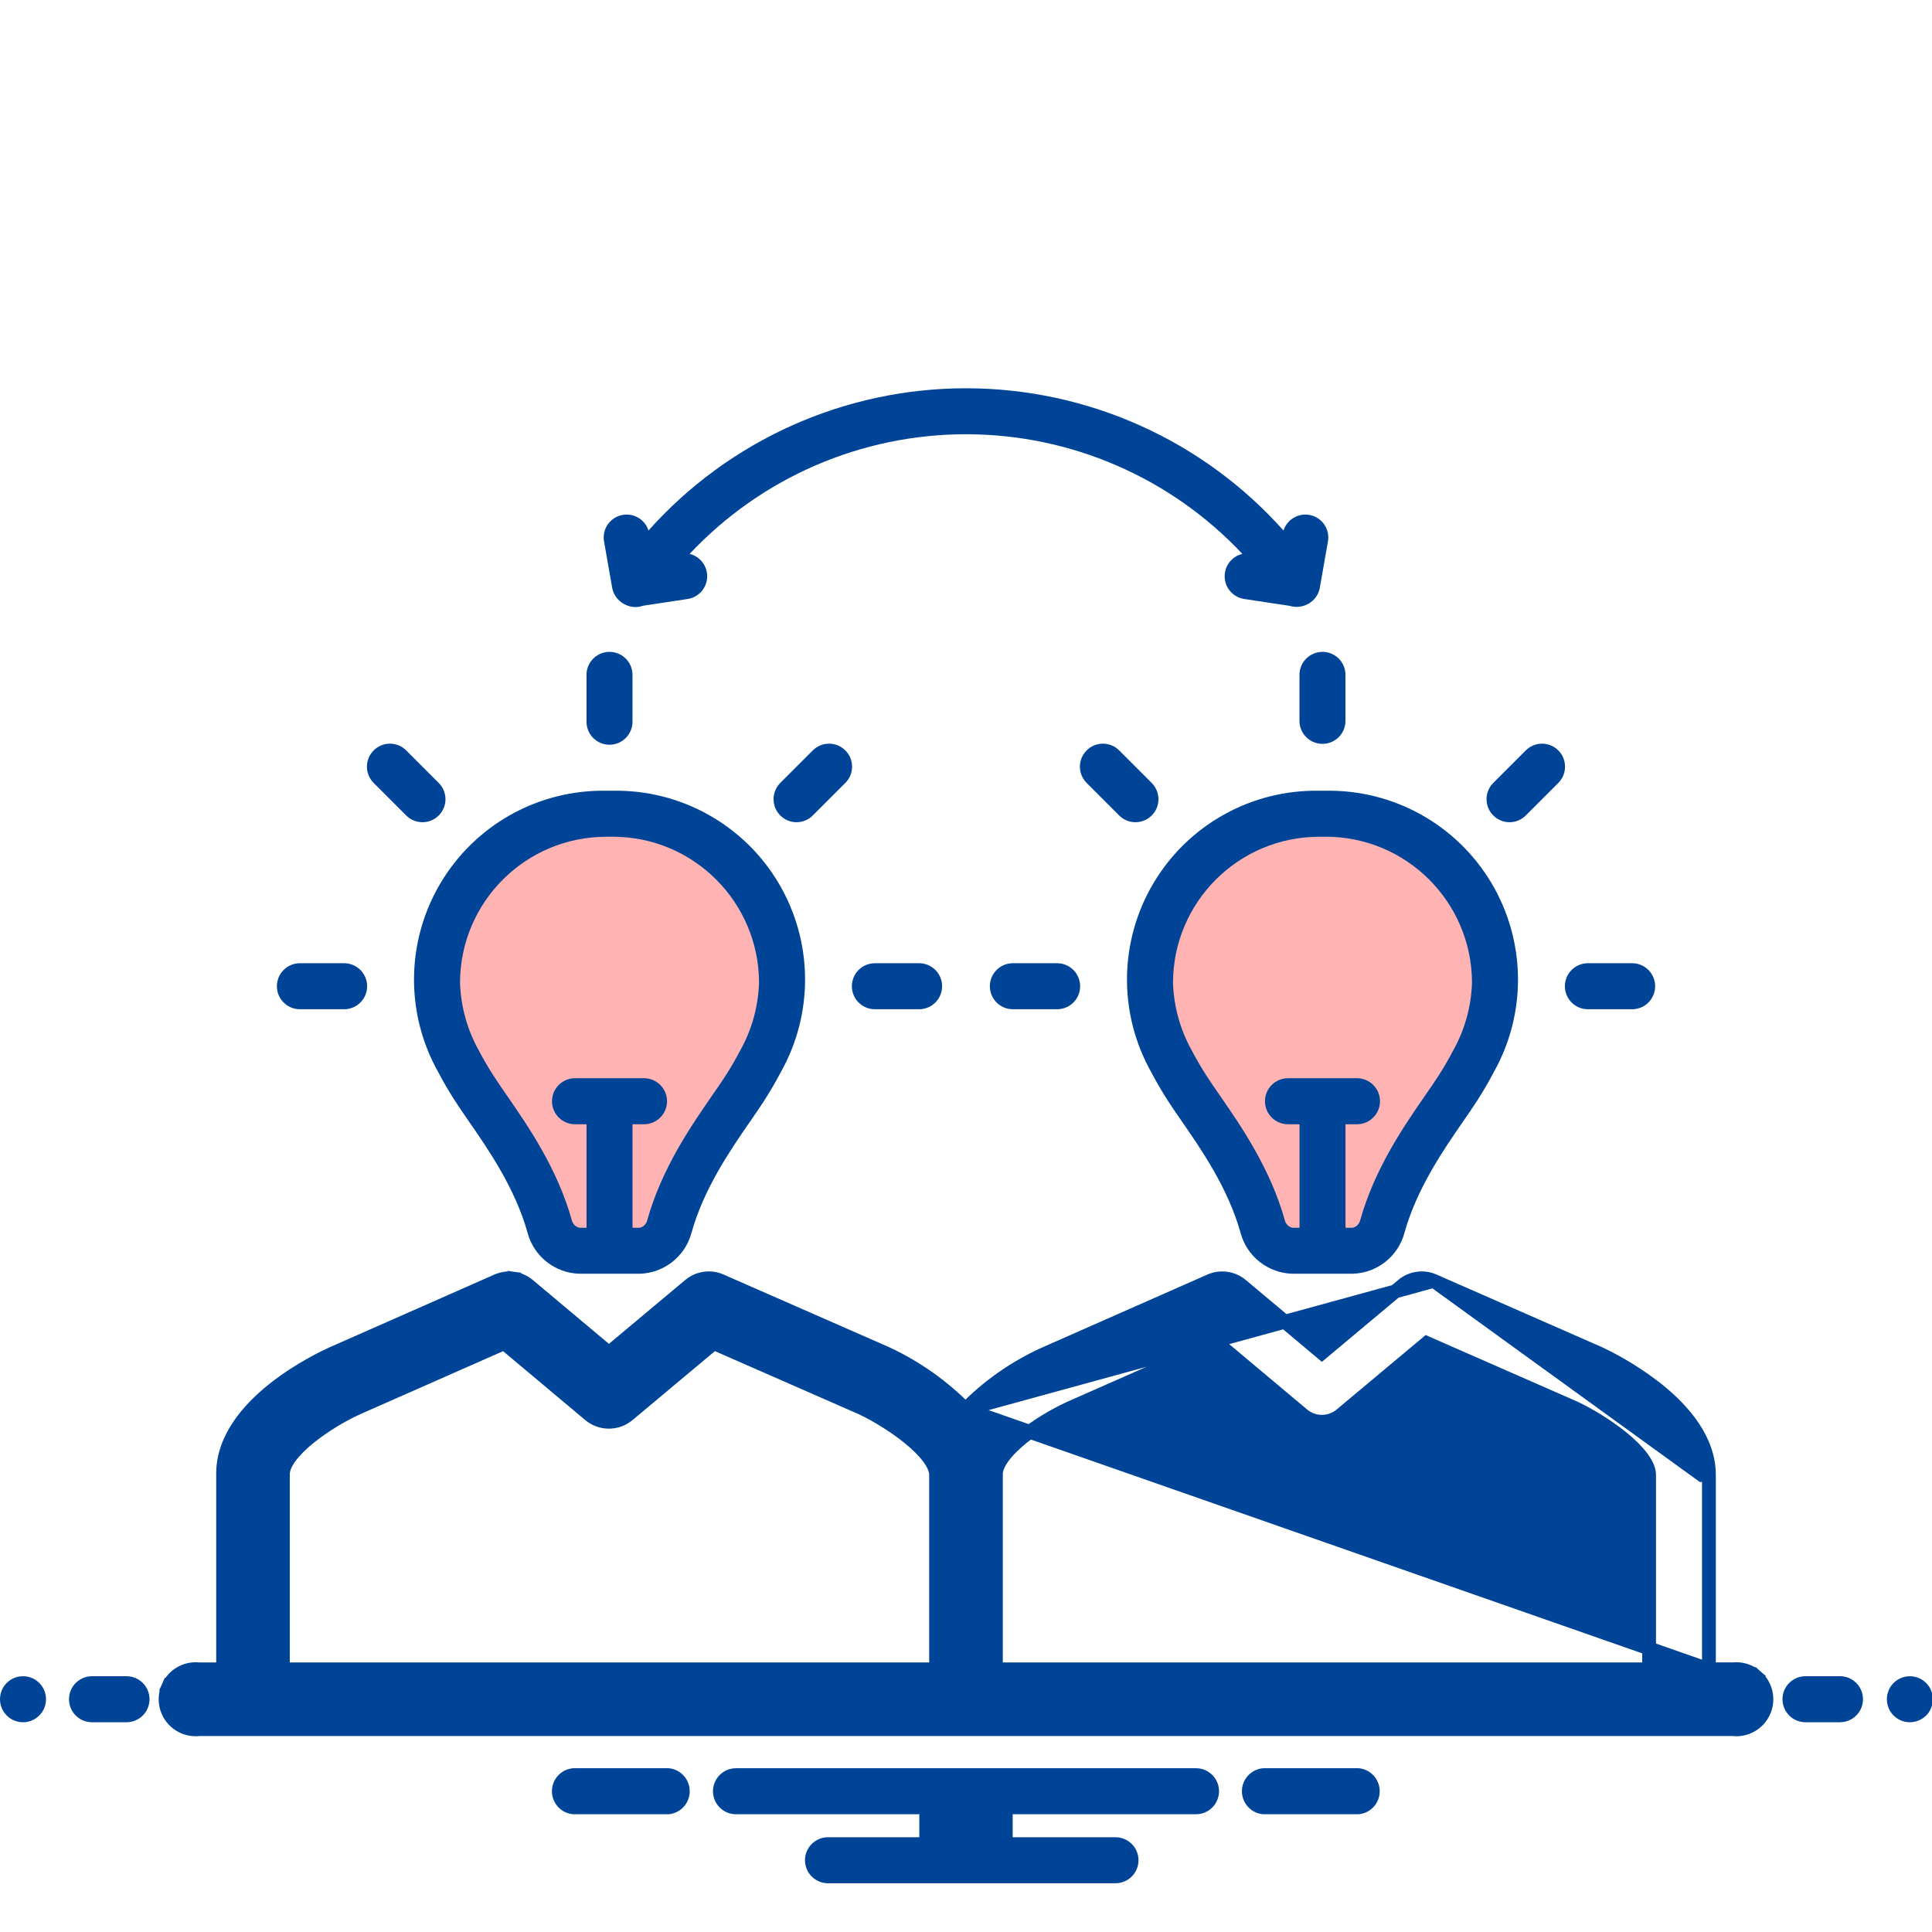
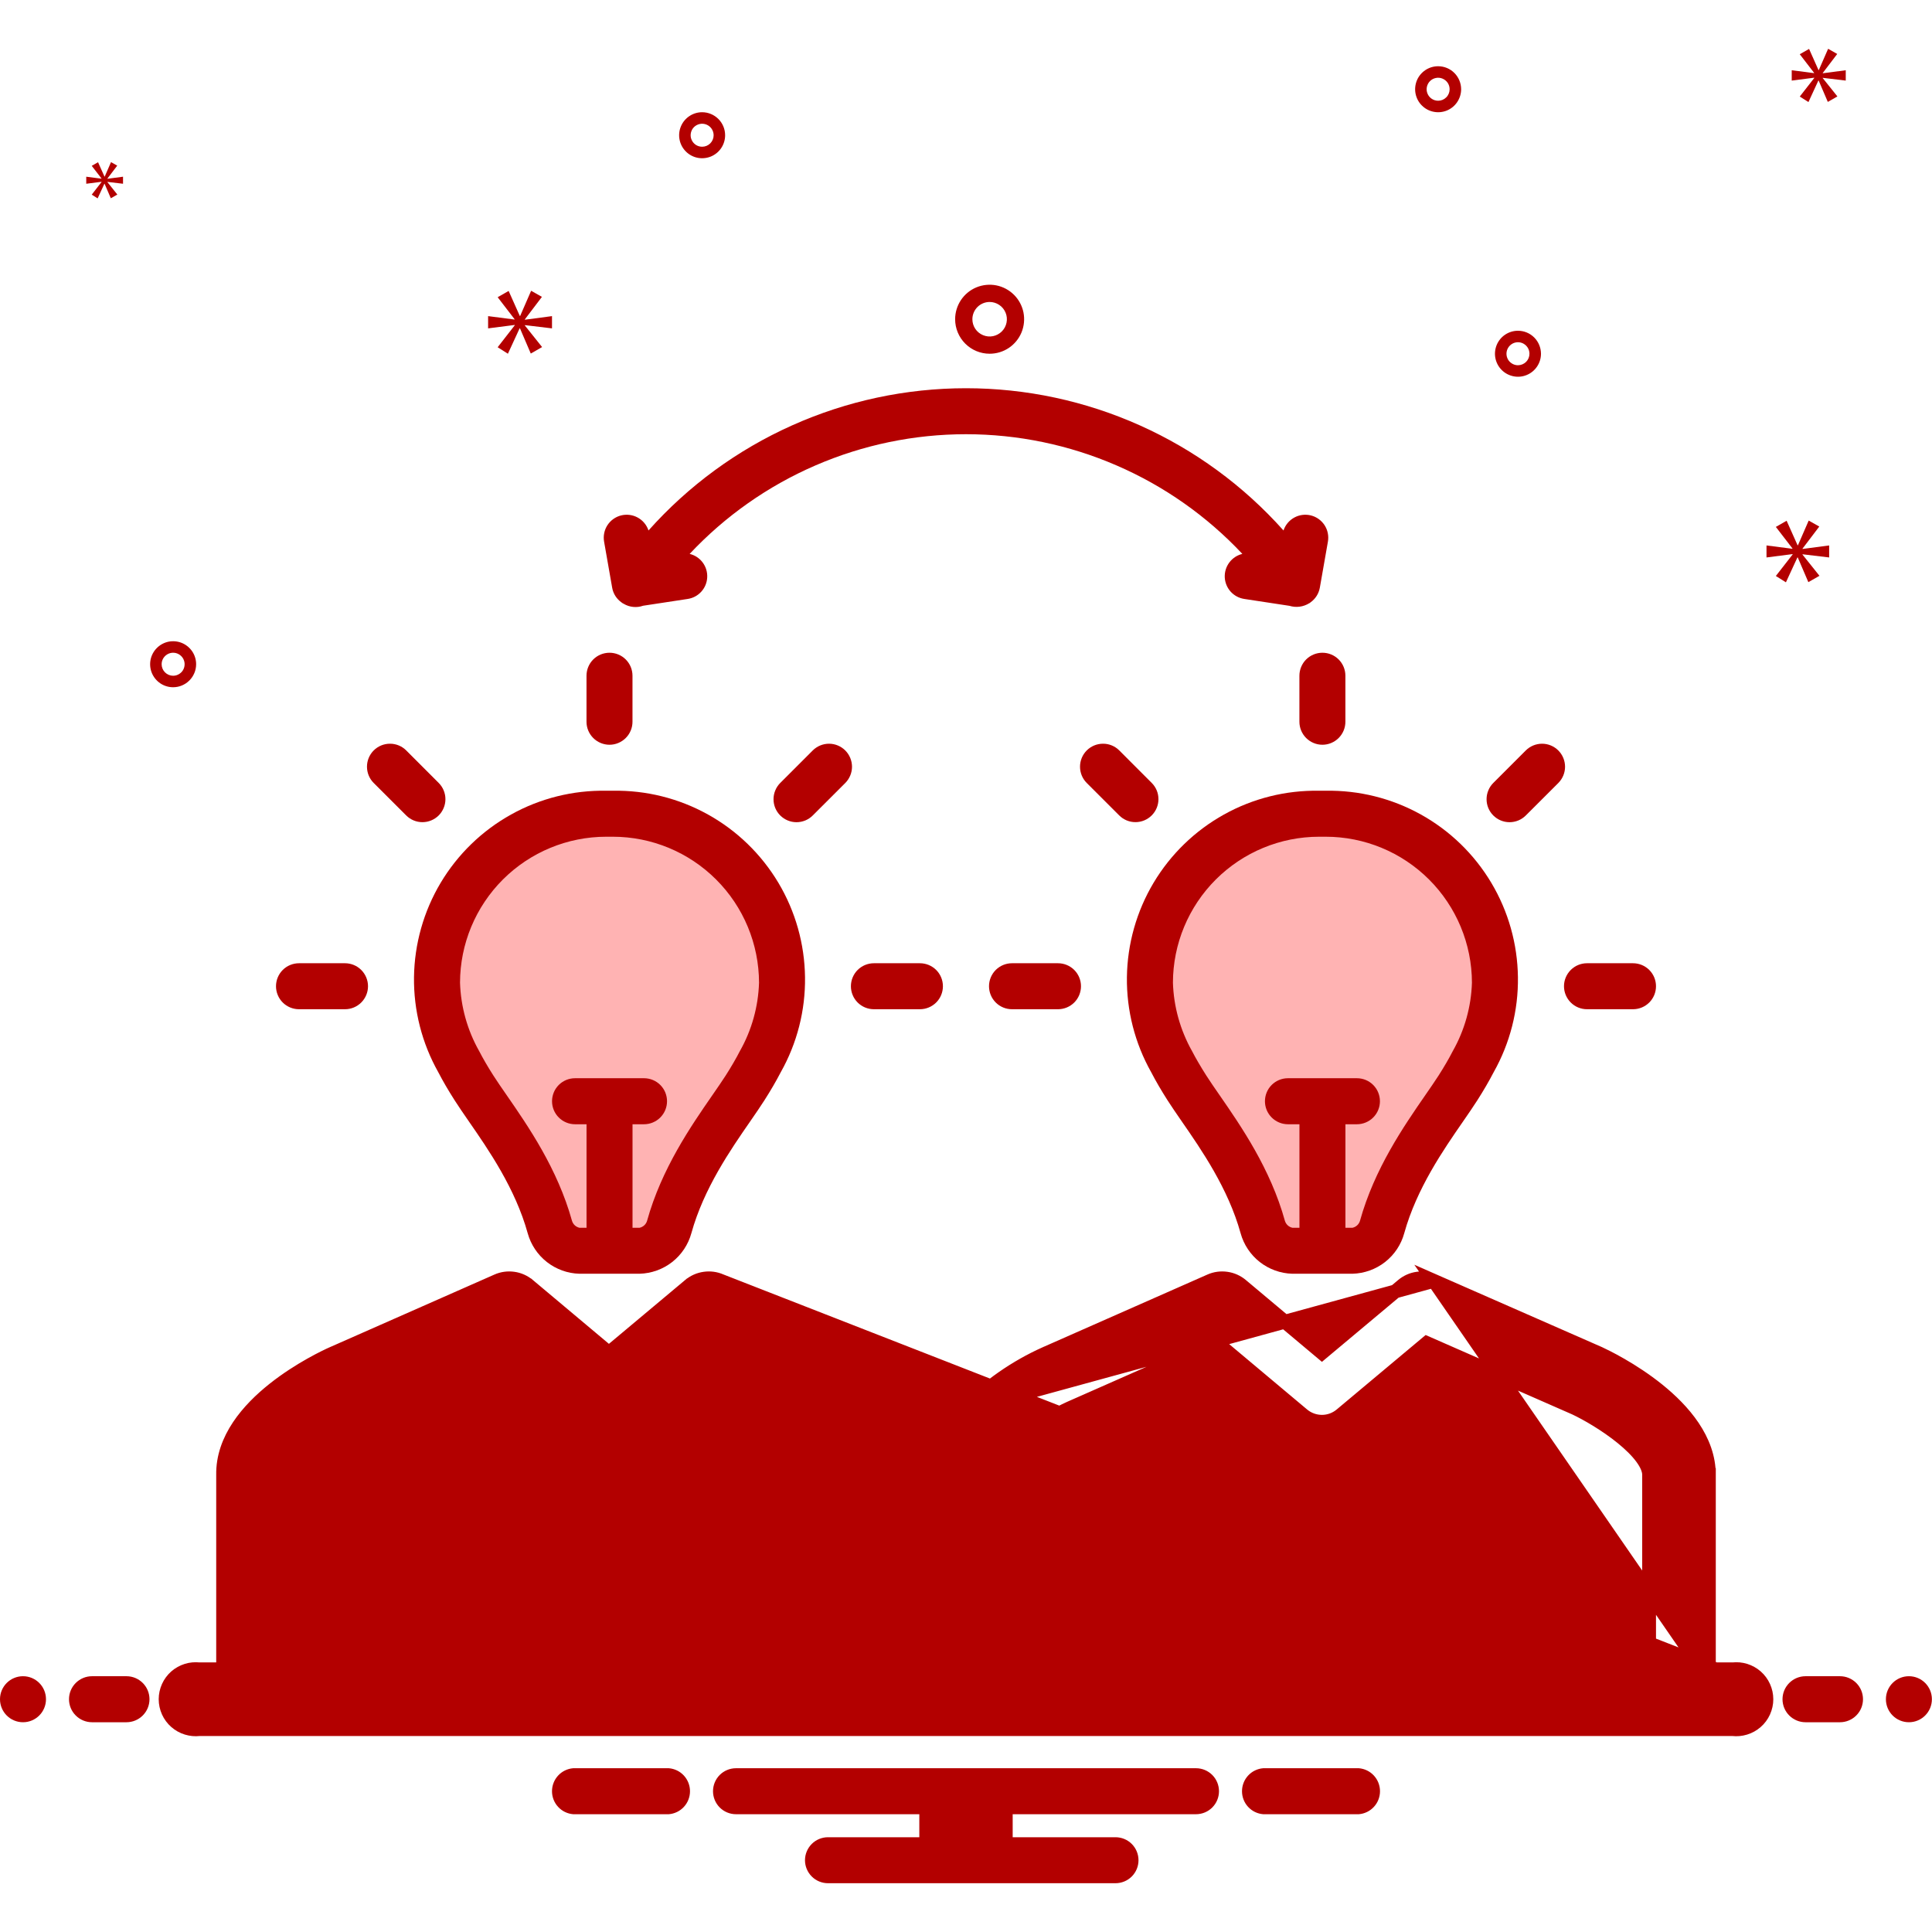
<svg xmlns="http://www.w3.org/2000/svg" width="56" height="56" viewBox="0 0 56 56" fill="none">
-   <path opacity=".3" d="M22.5 28.5 19 36h-2.5l-4-7.5c0-2.296 2.31-4.5 4.972-4.5 2.668 0 5.028 2.204 5.028 4.5zM43.5 28.5 40 36h-2.5l-4-7.5c0-2.296 2.31-4.5 4.972-4.5 2.668 0 5.028 2.204 5.028 4.5z" fill="red" />
-   <path d="M10 27.92H8.667a.667.667 0 0 0 0 1.333H10a.667.667 0 0 0 0-1.333zM13.178 31.893c.116.182.257.386.412.61.568.821 1.346 1.945 1.705 3.241a1.6 1.6 0 0 0 1.5 1.176h1.745a1.6 1.6 0 0 0 1.5-1.176c.36-1.296 1.137-2.42 1.705-3.24.155-.224.296-.429.412-.611.183-.287.338-.553.474-.815a5.473 5.473 0 0 0-4.868-8.158h-.191a5.475 5.475 0 0 0-4.868 8.159c.134.258.289.524.474.814zm4.394-7.64h.19a4.239 4.239 0 0 1 4.239 4.23 4.302 4.302 0 0 1-.554 1.981 9.107 9.107 0 0 1-.413.711c-.11.17-.24.36-.386.57-.622.899-1.473 2.13-1.893 3.643a.288.288 0 0 1-.214.199h-.207v-3h.333a.666.666 0 1 0 0-1.334h-2a.667.667 0 1 0 0 1.334h.334v3h-.207a.288.288 0 0 1-.214-.2c-.42-1.512-1.271-2.743-1.893-3.642-.145-.21-.277-.4-.385-.57a9.242 9.242 0 0 1-.414-.71 4.308 4.308 0 0 1-.554-1.981 4.239 4.239 0 0 1 4.238-4.23zM18.333 20.92v-1.333a.667.667 0 1 0-1.333 0v1.333a.666.666 0 1 0 1.333 0zM24.502 22.694a.666.666 0 0 0-.943-.943l-.943.943a.668.668 0 0 0 .216 1.087.665.665 0 0 0 .727-.144l.943-.943zm-12.728.943a.666.666 0 0 0 .943-.943l-.943-.943a.666.666 0 0 0-.943.943l.943.943zM25.333 29.253h1.333a.667.667 0 0 0 0-1.333h-1.333a.667.667 0 0 0 0 1.333zM33.844 31.893c.116.182.257.386.412.61.568.821 1.346 1.945 1.705 3.241a1.599 1.599 0 0 0 1.5 1.176h1.745a1.599 1.599 0 0 0 1.5-1.176c.36-1.296 1.137-2.42 1.705-3.24.155-.224.295-.429.412-.611.183-.287.338-.553.474-.815a5.475 5.475 0 0 0-4.868-8.158h-.191a5.475 5.475 0 0 0-4.868 8.159c.134.258.289.524.474.814zm4.394-7.64h.19a4.239 4.239 0 0 1 4.239 4.23 4.302 4.302 0 0 1-.554 1.981 9.136 9.136 0 0 1-.413.711c-.11.17-.24.36-.386.57-.621.899-1.473 2.13-1.893 3.643a.289.289 0 0 1-.215.199H39v-3h.333a.666.666 0 1 0 0-1.334h-2a.667.667 0 1 0 0 1.334h.334v3h-.207a.287.287 0 0 1-.214-.2c-.42-1.512-1.271-2.743-1.893-3.642-.145-.21-.277-.4-.386-.57a9.275 9.275 0 0 1-.413-.71A4.308 4.308 0 0 1 34 28.484a4.239 4.239 0 0 1 4.238-4.23zM37.666 19.587v1.333a.667.667 0 0 0 1.333 0v-1.333a.667.667 0 1 0-1.333 0zM45.168 22.694a.666.666 0 0 0-.943-.943l-.943.943a.668.668 0 0 0 .216 1.087.665.665 0 0 0 .727-.144l.943-.943zm-12.728.943a.666.666 0 0 0 .943-.943l-.943-.943a.666.666 0 0 0-.943.943l.943.943zM29.334 29.253h1.333a.667.667 0 0 0 0-1.333h-1.334a.667.667 0 0 0 0 1.333zm16.666 0h1.334a.667.667 0 0 0 0-1.333H46a.667.667 0 0 0 0 1.333zm-9.99-13.198a.666.666 0 0 0 .057 1.307l1.309.198a.702.702 0 0 0 .574-.074c.004-.003.01-.004.014-.008.008-.005.013-.011.02-.016a.662.662 0 0 0 .272-.427l.234-1.333a.665.665 0 0 0-1.287-.325 12.333 12.333 0 0 0-18.406 0 .665.665 0 0 0-1.287.325l.234 1.333c.03.173.129.326.273.427.006.005.012.012.019.016.007.005.015.008.022.012.008.006.016.01.025.015a.663.663 0 0 0 .556.053l1.294-.196a.667.667 0 0 0 .057-1.307 10.984 10.984 0 0 1 16.02 0zM.667 49.92a.667.667 0 1 0 0-1.334.667.667 0 0 0 0 1.334zM3.667 48.586h-1a.667.667 0 0 0 0 1.334h1a.667.667 0 0 0 0-1.334zm49.666 0h-1a.667.667 0 0 0 0 1.334h1a.667.667 0 0 0 0-1.334zM55.333 49.92a.667.667 0 1 0 0-1.333.667.667 0 0 0 0 1.333zM39.385 51.253h-2.77a.669.669 0 0 0 0 1.334h2.77a.67.67 0 0 0 0-1.334zm-20 0h-2.77a.669.669 0 0 0 0 1.334h2.77a.67.67 0 0 0 0-1.334zm15.282 0H21.333a.667.667 0 0 0 0 1.334h5.314v.666H24a.667.667 0 1 0 0 1.334h8.333a.666.666 0 1 0 0-1.334h-2.98v-.666h5.314a.666.666 0 1 0 0-1.334z" fill="#004498" />
-   <path d="M27.985 40.85a7.6 7.6 0 0 1 2.32-1.617l4.772-2.106a.868.868 0 0 1 .907.129l2.332 1.957 2.339-1.958a.866.866 0 0 1 .905-.129L27.984 40.85zm0 0a7.892 7.892 0 0 0-2.291-1.617l-.004-.002-4.797-2.105a.866.866 0 0 0-.905.13l-2.338 1.957-2.333-1.957a.868.868 0 0 0-.435-.194l-.028.198.028-.198a.867.867 0 0 0-.471.065l-4.772 2.106h-.001c-.164.074-.954.44-1.701 1.034-.738.586-1.489 1.438-1.47 2.487v5.633h-.695a.872.872 0 0 0-.894.506l.182.083-.182-.083a.872.872 0 0 0 .894 1.227h44.456a.872.872 0 0 0 .675-1.522l-.132.15.132-.15a.873.873 0 0 0-.675-.212h-.695M27.984 40.85l21.55 7.538m0-5.632c.002-1.03-.747-1.879-1.48-2.469a8.835 8.835 0 0 0-1.694-1.053l-.004-.002-4.796-2.105 7.773 5.628h.2zm0 0v5.631m0-5.631v5.631M47.8 42.752v5.635H28.867v-5.651c-.003-.142.063-.312.204-.505.139-.19.338-.384.568-.57a6.865 6.865 0 0 1 1.37-.844l4.274-1.886 2.476 2.077a.867.867 0 0 0 1.114 0l2.483-2.078 4.286 1.88.002.001c.359.168.912.49 1.373.864.23.188.431.384.573.575.143.194.21.363.21.501zm-39.6-.013v-.003c-.002-.142.063-.312.204-.505.14-.19.338-.384.568-.57a6.863 6.863 0 0 1 1.37-.844l4.274-1.886 2.476 2.077a.867.867 0 0 0 1.114 0l2.483-2.078 4.289 1.881c.358.168.912.49 1.372.864.23.188.432.384.573.575.144.194.21.363.21.501v5.636H8.2v-5.648z" fill="#004498" stroke="#004498" stroke-width=".4" />
+   <path opacity="0.3" d="M22.5 28.5L19 36H16.5L12.5 28.5C12.5 26.204 14.809 24 17.472 24C20.14 24 22.5 26.204 22.5 28.5Z" fill="#FF0000" />
+   <path opacity="0.3" d="M43.5 28.5L40 36H37.5L33.5 28.5C33.5 26.204 35.809 24 38.472 24C41.14 24 43.5 26.204 43.5 28.5Z" fill="#FF0000" />
+   <path d="M10 27.92H8.667C8.49 27.92 8.32 27.99 8.195 28.115C8.07 28.24 8 28.41 8 28.587C8 28.763 8.07 28.933 8.195 29.058C8.32 29.183 8.49 29.253 8.667 29.253H10C10.177 29.253 10.346 29.183 10.471 29.058C10.596 28.933 10.667 28.763 10.667 28.587C10.667 28.41 10.596 28.24 10.471 28.115C10.346 27.99 10.177 27.92 10 27.92Z" fill="#B30000" />
+   <path d="M13.178 31.893C13.294 32.075 13.435 32.279 13.59 32.504C14.158 33.324 14.936 34.448 15.295 35.744C15.386 36.075 15.581 36.368 15.851 36.58C16.121 36.791 16.451 36.911 16.794 36.92H18.541C18.883 36.91 19.214 36.791 19.484 36.58C19.754 36.368 19.949 36.075 20.04 35.744C20.399 34.448 21.177 33.324 21.745 32.504C21.9 32.279 22.041 32.075 22.157 31.893C22.34 31.606 22.495 31.34 22.631 31.078C23.104 30.238 23.347 29.288 23.334 28.324C23.322 27.36 23.056 26.416 22.562 25.588C22.067 24.76 21.364 24.077 20.521 23.609C19.678 23.14 18.727 22.903 17.763 22.92H17.572C16.608 22.903 15.656 23.14 14.814 23.609C13.971 24.078 13.267 24.761 12.773 25.588C12.279 26.416 12.013 27.36 12 28.324C11.988 29.289 12.231 30.239 12.704 31.079C12.838 31.337 12.993 31.603 13.178 31.893ZM17.572 24.253H17.763C18.885 24.253 19.962 24.699 20.756 25.492C21.551 26.285 21.998 27.361 22.001 28.484C21.979 29.179 21.789 29.859 21.447 30.464C21.331 30.69 21.195 30.922 21.034 31.175C20.925 31.345 20.793 31.535 20.648 31.745C20.026 32.644 19.175 33.875 18.755 35.388C18.74 35.437 18.713 35.481 18.675 35.516C18.637 35.551 18.591 35.575 18.541 35.587H18.334V32.587H18.667C18.844 32.587 19.014 32.516 19.139 32.391C19.264 32.266 19.334 32.097 19.334 31.92C19.334 31.743 19.264 31.573 19.139 31.448C19.014 31.323 18.844 31.253 18.667 31.253H16.667C16.491 31.253 16.321 31.323 16.196 31.448C16.071 31.573 16.001 31.743 16.001 31.92C16.001 32.097 16.071 32.266 16.196 32.391C16.321 32.516 16.491 32.587 16.667 32.587H17.001V35.587H16.794C16.744 35.575 16.698 35.551 16.66 35.516C16.623 35.481 16.595 35.437 16.58 35.388C16.16 33.875 15.309 32.644 14.687 31.745C14.542 31.536 14.41 31.345 14.302 31.176C14.138 30.92 14.003 30.687 13.888 30.465C13.546 29.859 13.356 29.179 13.334 28.484C13.336 27.361 13.784 26.285 14.578 25.492C15.373 24.699 16.449 24.253 17.572 24.253Z" fill="#B30000" />
+   <path d="M18.333 20.92V19.587C18.333 19.41 18.263 19.24 18.138 19.115C18.013 18.99 17.843 18.92 17.667 18.92C17.49 18.92 17.32 18.99 17.195 19.115C17.07 19.24 17 19.41 17 19.587V20.92C17 21.097 17.07 21.266 17.195 21.391C17.32 21.516 17.49 21.587 17.667 21.587C17.843 21.587 18.013 21.516 18.138 21.391C18.263 21.266 18.333 21.097 18.333 20.92Z" fill="#B30000" />
+   <path d="M24.502 22.694C24.626 22.569 24.696 22.399 24.696 22.223C24.695 22.046 24.625 21.877 24.5 21.752C24.376 21.628 24.206 21.557 24.03 21.557C23.853 21.557 23.684 21.627 23.559 21.751L22.616 22.694C22.554 22.756 22.505 22.829 22.472 22.91C22.438 22.991 22.421 23.078 22.421 23.165C22.421 23.253 22.438 23.339 22.471 23.42C22.505 23.501 22.554 23.575 22.616 23.637C22.678 23.698 22.752 23.748 22.832 23.781C22.913 23.815 23 23.832 23.087 23.832C23.175 23.832 23.262 23.814 23.343 23.781C23.424 23.747 23.497 23.698 23.559 23.636L24.502 22.694ZM11.774 23.636C11.899 23.761 12.068 23.831 12.245 23.831C12.421 23.831 12.591 23.76 12.716 23.636C12.84 23.511 12.911 23.341 12.911 23.165C12.911 22.988 12.841 22.819 12.716 22.694L11.774 21.751C11.649 21.626 11.479 21.556 11.303 21.557C11.126 21.557 10.957 21.627 10.832 21.752C10.707 21.877 10.637 22.046 10.637 22.223C10.637 22.399 10.706 22.569 10.831 22.694L11.774 23.636Z" fill="#B30000" />
+   <path d="M25.331 29.253H26.664C26.841 29.253 27.01 29.183 27.136 29.058C27.261 28.933 27.331 28.763 27.331 28.587C27.331 28.41 27.261 28.24 27.136 28.115C27.01 27.99 26.841 27.92 26.664 27.92H25.331C25.154 27.92 24.984 27.99 24.859 28.115C24.734 28.24 24.664 28.41 24.664 28.587C24.664 28.763 24.734 28.933 24.859 29.058C24.984 29.183 25.154 29.253 25.331 29.253Z" fill="#B30000" />
+   <path d="M33.842 31.893C33.958 32.075 34.099 32.279 34.254 32.504C34.822 33.324 35.6 34.448 35.959 35.744C36.05 36.075 36.245 36.368 36.515 36.58C36.785 36.791 37.115 36.911 37.458 36.92H39.205C39.547 36.91 39.878 36.791 40.148 36.58C40.418 36.368 40.613 36.075 40.703 35.744C41.063 34.448 41.841 33.324 42.409 32.504C42.564 32.279 42.705 32.075 42.821 31.893C43.004 31.606 43.159 31.34 43.295 31.078C43.768 30.238 44.011 29.288 43.998 28.324C43.986 27.36 43.72 26.416 43.226 25.588C42.732 24.76 42.028 24.077 41.185 23.609C40.342 23.14 39.391 22.903 38.427 22.92H38.236C37.272 22.903 36.321 23.14 35.478 23.609C34.635 24.078 33.931 24.761 33.437 25.588C32.943 26.416 32.677 27.36 32.664 28.324C32.652 29.289 32.895 30.239 33.368 31.079C33.502 31.337 33.657 31.603 33.842 31.893ZM38.236 24.253H38.427C39.55 24.253 40.626 24.699 41.421 25.492C42.215 26.285 42.663 27.361 42.665 28.484C42.643 29.179 42.453 29.859 42.111 30.464C41.995 30.69 41.859 30.922 41.698 31.175C41.589 31.345 41.457 31.535 41.312 31.745C40.691 32.644 39.839 33.875 39.419 35.388C39.404 35.437 39.377 35.481 39.339 35.516C39.301 35.551 39.255 35.575 39.205 35.587H38.998V32.587H39.331C39.508 32.587 39.678 32.516 39.803 32.391C39.928 32.266 39.998 32.097 39.998 31.92C39.998 31.743 39.928 31.573 39.803 31.448C39.678 31.323 39.508 31.253 39.331 31.253H37.331C37.155 31.253 36.985 31.323 36.86 31.448C36.735 31.573 36.665 31.743 36.665 31.92C36.665 32.097 36.735 32.266 36.86 32.391C36.985 32.516 37.155 32.587 37.331 32.587H37.665V35.587H37.458C37.408 35.575 37.362 35.551 37.324 35.516C37.287 35.481 37.259 35.437 37.244 35.388C36.824 33.875 35.973 32.644 35.351 31.745C35.206 31.536 35.074 31.345 34.966 31.176C34.803 30.92 34.667 30.687 34.552 30.465C34.21 29.859 34.02 29.179 33.998 28.484C34 27.361 34.448 26.285 35.242 25.492C36.037 24.699 37.114 24.253 38.236 24.253Z" fill="#B30000" />
+   <path d="M37.664 19.587V20.92C37.664 21.097 37.734 21.266 37.859 21.391C37.984 21.516 38.154 21.587 38.331 21.587C38.508 21.587 38.677 21.516 38.802 21.391C38.927 21.266 38.997 21.097 38.997 20.92V19.587C38.997 19.41 38.927 19.24 38.802 19.115C38.677 18.99 38.508 18.92 38.331 18.92C38.154 18.92 37.984 18.99 37.859 19.115C37.734 19.24 37.664 19.41 37.664 19.587Z" fill="#B30000" />
+   <path d="M45.17 22.694C45.294 22.569 45.364 22.399 45.364 22.223C45.363 22.046 45.293 21.877 45.168 21.752C45.044 21.628 44.874 21.557 44.698 21.557C44.521 21.557 44.352 21.627 44.227 21.751L43.284 22.694C43.222 22.756 43.173 22.829 43.14 22.91C43.106 22.991 43.089 23.078 43.089 23.165C43.089 23.253 43.106 23.339 43.139 23.42C43.173 23.501 43.222 23.575 43.284 23.637C43.346 23.698 43.419 23.748 43.5 23.781C43.581 23.815 43.668 23.832 43.755 23.832C43.843 23.832 43.93 23.814 44.011 23.781C44.092 23.747 44.165 23.698 44.227 23.636L45.17 22.694ZM32.442 23.636C32.567 23.761 32.736 23.831 32.913 23.83C33.089 23.83 33.258 23.76 33.383 23.635C33.508 23.51 33.578 23.341 33.578 23.165C33.579 22.988 33.509 22.819 33.384 22.694L32.442 21.751C32.317 21.626 32.147 21.556 31.971 21.557C31.794 21.557 31.625 21.627 31.5 21.752C31.375 21.877 31.305 22.046 31.305 22.223C31.305 22.399 31.374 22.569 31.499 22.694L32.442 23.636Z" fill="#B30000" />
+   <path d="M29.333 29.253H30.667C30.843 29.253 31.013 29.183 31.138 29.058C31.263 28.933 31.333 28.763 31.333 28.586C31.333 28.41 31.263 28.24 31.138 28.115C31.013 27.99 30.843 27.92 30.667 27.92H29.333C29.156 27.92 28.987 27.99 28.862 28.115C28.737 28.24 28.667 28.41 28.667 28.586C28.667 28.763 28.737 28.933 28.862 29.058C28.987 29.183 29.156 29.253 29.333 29.253ZM46 29.253H47.333C47.51 29.253 47.68 29.183 47.805 29.058C47.93 28.933 48 28.763 48 28.586C48 28.41 47.93 28.24 47.805 28.115C47.68 27.99 47.51 27.92 47.333 27.92H46C45.823 27.92 45.654 27.99 45.529 28.115C45.404 28.24 45.333 28.41 45.333 28.586C45.333 28.763 45.404 28.933 45.529 29.058C45.654 29.183 45.823 29.253 46 29.253ZM36.01 16.055C35.86 16.091 35.727 16.178 35.634 16.302C35.541 16.425 35.494 16.577 35.5 16.731C35.507 16.886 35.567 17.033 35.67 17.148C35.774 17.263 35.914 17.338 36.067 17.361L37.375 17.56C37.471 17.589 37.571 17.598 37.67 17.585C37.769 17.572 37.864 17.538 37.949 17.485C37.954 17.482 37.959 17.481 37.964 17.478C37.971 17.473 37.977 17.467 37.983 17.462C38.127 17.361 38.225 17.208 38.256 17.035L38.49 15.701C38.519 15.536 38.485 15.365 38.394 15.224C38.302 15.083 38.161 14.981 37.998 14.94C37.835 14.899 37.662 14.921 37.515 15.002C37.367 15.083 37.256 15.217 37.203 15.376C36.046 14.079 34.628 13.041 33.042 12.331C31.456 11.62 29.738 11.253 28 11.253C26.262 11.253 24.544 11.62 22.957 12.331C21.371 13.041 19.953 14.079 18.797 15.376C18.744 15.217 18.633 15.083 18.485 15.002C18.338 14.921 18.165 14.899 18.002 14.94C17.839 14.981 17.698 15.083 17.606 15.224C17.515 15.365 17.481 15.536 17.51 15.701L17.744 17.035C17.774 17.208 17.872 17.361 18.016 17.462C18.023 17.467 18.029 17.473 18.036 17.478C18.043 17.483 18.05 17.486 18.058 17.49C18.066 17.495 18.074 17.5 18.083 17.504C18.166 17.553 18.259 17.583 18.355 17.592C18.451 17.602 18.548 17.59 18.639 17.558L19.933 17.361C20.086 17.338 20.226 17.263 20.329 17.148C20.433 17.033 20.493 16.886 20.499 16.731C20.506 16.577 20.459 16.425 20.366 16.302C20.273 16.178 20.14 16.091 19.99 16.055C21.017 14.96 22.258 14.087 23.635 13.491C25.013 12.894 26.498 12.586 28 12.586C29.501 12.586 30.987 12.894 32.364 13.491C33.742 14.087 34.983 14.96 36.01 16.055Z" fill="#B30000" />
+   <path d="M28.685 10.253C28.883 10.253 29.076 10.195 29.241 10.085C29.405 9.975 29.533 9.819 29.609 9.636C29.684 9.453 29.704 9.252 29.666 9.058C29.627 8.864 29.532 8.686 29.392 8.546C29.252 8.406 29.074 8.311 28.88 8.272C28.686 8.234 28.485 8.254 28.302 8.329C28.119 8.405 27.963 8.533 27.853 8.698C27.744 8.862 27.685 9.055 27.685 9.253C27.685 9.518 27.791 9.773 27.978 9.96C28.166 10.148 28.42 10.253 28.685 10.253ZM28.685 8.753C28.784 8.753 28.881 8.783 28.963 8.838C29.045 8.892 29.109 8.971 29.147 9.062C29.185 9.153 29.195 9.254 29.175 9.351C29.156 9.448 29.108 9.537 29.038 9.607C28.968 9.677 28.879 9.724 28.782 9.744C28.686 9.763 28.585 9.753 28.494 9.715C28.402 9.677 28.324 9.613 28.269 9.531C28.214 9.449 28.185 9.352 28.185 9.253C28.185 9.121 28.238 8.994 28.331 8.9C28.425 8.806 28.552 8.753 28.685 8.753ZM41.685 1.92C41.553 1.92 41.424 1.959 41.315 2.032C41.205 2.106 41.119 2.21 41.069 2.331C41.019 2.453 41.005 2.587 41.031 2.717C41.057 2.846 41.12 2.965 41.214 3.058C41.307 3.151 41.425 3.215 41.555 3.24C41.684 3.266 41.818 3.253 41.94 3.203C42.062 3.152 42.166 3.067 42.239 2.957C42.312 2.847 42.352 2.718 42.352 2.587C42.351 2.41 42.281 2.24 42.156 2.115C42.031 1.99 41.862 1.92 41.685 1.92ZM41.685 2.92C41.619 2.92 41.554 2.9 41.5 2.864C41.445 2.827 41.402 2.775 41.377 2.714C41.352 2.653 41.345 2.586 41.358 2.522C41.371 2.457 41.403 2.397 41.449 2.351C41.496 2.304 41.555 2.273 41.62 2.26C41.684 2.247 41.752 2.253 41.812 2.279C41.873 2.304 41.925 2.347 41.962 2.401C41.999 2.456 42.018 2.521 42.018 2.587C42.018 2.675 41.983 2.76 41.92 2.822C41.858 2.885 41.773 2.92 41.685 2.92ZM20.352 3.253C20.22 3.253 20.091 3.292 19.981 3.366C19.872 3.439 19.786 3.543 19.736 3.665C19.685 3.787 19.672 3.921 19.698 4.05C19.723 4.179 19.787 4.298 19.88 4.391C19.973 4.485 20.092 4.548 20.221 4.574C20.351 4.599 20.485 4.586 20.607 4.536C20.729 4.485 20.833 4.4 20.906 4.29C20.979 4.181 21.018 4.052 21.018 3.92C21.018 3.743 20.948 3.574 20.823 3.449C20.698 3.324 20.528 3.253 20.352 3.253ZM20.352 4.253C20.286 4.253 20.221 4.234 20.166 4.197C20.112 4.16 20.069 4.108 20.044 4.047C20.018 3.987 20.012 3.92 20.025 3.855C20.038 3.79 20.069 3.731 20.116 3.684C20.163 3.638 20.222 3.606 20.287 3.593C20.351 3.58 20.418 3.587 20.479 3.612C20.54 3.637 20.592 3.68 20.629 3.735C20.665 3.79 20.685 3.854 20.685 3.92C20.685 4.008 20.65 4.093 20.587 4.156C20.525 4.218 20.44 4.253 20.352 4.253ZM43.999 9.587C43.867 9.587 43.738 9.626 43.629 9.699C43.519 9.772 43.434 9.876 43.383 9.998C43.333 10.12 43.319 10.254 43.345 10.383C43.371 10.513 43.434 10.631 43.528 10.725C43.621 10.818 43.74 10.881 43.869 10.907C43.998 10.933 44.132 10.92 44.254 10.869C44.376 10.819 44.48 10.733 44.553 10.624C44.627 10.514 44.666 10.385 44.666 10.253C44.665 10.076 44.595 9.907 44.47 9.782C44.345 9.657 44.176 9.587 43.999 9.587ZM43.999 10.587C43.933 10.587 43.869 10.567 43.814 10.53C43.759 10.494 43.716 10.442 43.691 10.381C43.666 10.32 43.659 10.253 43.672 10.188C43.685 10.124 43.717 10.064 43.763 10.018C43.81 9.971 43.869 9.939 43.934 9.926C43.999 9.913 44.066 9.92 44.127 9.945C44.187 9.971 44.239 10.013 44.276 10.068C44.313 10.123 44.332 10.187 44.332 10.253C44.332 10.342 44.297 10.426 44.235 10.489C44.172 10.551 44.087 10.586 43.999 10.587ZM5.685 19.253C5.685 19.121 5.646 18.992 5.573 18.883C5.499 18.773 5.395 18.688 5.273 18.637C5.152 18.587 5.017 18.574 4.888 18.599C4.759 18.625 4.64 18.689 4.547 18.782C4.454 18.875 4.39 18.994 4.364 19.123C4.339 19.253 4.352 19.387 4.402 19.508C4.453 19.63 4.538 19.734 4.648 19.808C4.757 19.881 4.886 19.92 5.018 19.92C5.195 19.92 5.364 19.849 5.489 19.724C5.614 19.599 5.685 19.43 5.685 19.253ZM4.685 19.253C4.685 19.187 4.704 19.123 4.741 19.068C4.778 19.013 4.83 18.971 4.891 18.945C4.952 18.92 5.019 18.913 5.083 18.926C5.148 18.939 5.207 18.971 5.254 19.018C5.301 19.064 5.332 19.124 5.345 19.188C5.358 19.253 5.351 19.32 5.326 19.381C5.301 19.442 5.258 19.494 5.203 19.53C5.149 19.567 5.084 19.587 5.018 19.587C4.93 19.587 4.845 19.551 4.783 19.489C4.72 19.426 4.685 19.342 4.685 19.253Z" fill="#B30000" />
+   <path d="M15.213 9.257L15.708 8.605L15.395 8.428L15.077 9.158H15.067L14.743 8.433L14.425 8.615L14.915 9.252V9.262L14.148 9.163V9.518L14.92 9.419V9.429L14.425 10.065L14.722 10.253L15.061 9.518H15.072L15.385 10.248L15.713 10.06L15.213 9.434V9.424L16 9.518V9.163L15.213 9.267V9.257Z" fill="#B30000" />
+   <path d="M2.944 5.275L2.659 5.642L2.83 5.75L3.026 5.326H3.031L3.212 5.747L3.401 5.639L3.113 5.278V5.272L3.566 5.326V5.122L3.113 5.182V5.176L3.398 4.801L3.218 4.699L3.035 5.119H3.029L2.842 4.702L2.659 4.807L2.942 5.173V5.179L2.5 5.122V5.326L2.944 5.269V5.275Z" fill="#B30000" />
+   <path d="M53.019 16.158V15.81L52.247 15.912V15.902L52.733 15.262L52.426 15.089L52.114 15.805H52.104L51.786 15.094L51.474 15.273L51.955 15.897V15.907L51.203 15.81V16.158L51.96 16.061V16.071L51.474 16.695L51.766 16.879L52.099 16.158H52.109L52.416 16.874L52.738 16.69L52.247 16.076V16.066L53.019 16.158Z" fill="#B30000" />
+   <path d="M52.834 2.115L53.253 1.564L52.989 1.414L52.719 2.031H52.71L52.437 1.418L52.167 1.572L52.582 2.111V2.12L51.934 2.036V2.336L52.587 2.252V2.261L52.167 2.799L52.419 2.958L52.706 2.336H52.715L52.98 2.954L53.258 2.795L52.834 2.265V2.256L53.5 2.336V2.036L52.834 2.124V2.115Z" fill="#B30000" />
+   <path d="M0.667 49.92C1.035 49.92 1.333 49.621 1.333 49.253C1.333 48.885 1.035 48.586 0.667 48.586C0.298 48.586 0 48.885 0 49.253C0 49.621 0.298 49.92 0.667 49.92Z" fill="#B30000" />
+   <path d="M3.667 48.586H2.667C2.49 48.586 2.32 48.657 2.195 48.782C2.07 48.907 2 49.076 2 49.253C2 49.43 2.07 49.599 2.195 49.724C2.32 49.849 2.49 49.92 2.667 49.92H3.667C3.843 49.92 4.013 49.849 4.138 49.724C4.263 49.599 4.333 49.43 4.333 49.253C4.333 49.076 4.263 48.907 4.138 48.782C4.013 48.657 3.843 48.586 3.667 48.586ZM53.333 48.586H52.333C52.157 48.586 51.987 48.657 51.862 48.782C51.737 48.907 51.667 49.076 51.667 49.253C51.667 49.43 51.737 49.599 51.862 49.724C51.987 49.849 52.157 49.92 52.333 49.92H53.333C53.51 49.92 53.68 49.849 53.805 49.724C53.93 49.599 54 49.43 54 49.253C54 49.076 53.93 48.907 53.805 48.782C53.68 48.657 53.51 48.586 53.333 48.586Z" fill="#B30000" />
+   <path d="M55.331 49.92C55.699 49.92 55.997 49.621 55.997 49.253C55.997 48.885 55.699 48.586 55.331 48.586C54.962 48.586 54.664 48.885 54.664 49.253C54.664 49.621 54.962 49.92 55.331 49.92Z" fill="#B30000" />
+   <path d="M39.385 51.253H36.615C36.448 51.266 36.291 51.342 36.177 51.466C36.063 51.59 36 51.752 36 51.92C36 52.088 36.063 52.25 36.177 52.373C36.291 52.497 36.448 52.573 36.615 52.586H39.385C39.552 52.573 39.709 52.497 39.823 52.373C39.937 52.25 40 52.088 40 51.92C40 51.752 39.937 51.59 39.823 51.466C39.709 51.342 39.552 51.266 39.385 51.253ZM19.385 51.253H16.615C16.448 51.266 16.291 51.342 16.177 51.466C16.063 51.59 16 51.752 16 51.92C16 52.088 16.063 52.25 16.177 52.373C16.291 52.497 16.448 52.573 16.615 52.586H19.385C19.552 52.573 19.709 52.497 19.823 52.373C19.937 52.25 20 52.088 20 51.92C20 51.752 19.937 51.59 19.823 51.466C19.709 51.342 19.552 51.266 19.385 51.253ZM34.667 51.253H21.333C21.157 51.253 20.987 51.323 20.862 51.448C20.737 51.573 20.667 51.743 20.667 51.92C20.667 52.096 20.737 52.266 20.862 52.391C20.987 52.516 21.157 52.586 21.333 52.586H26.647V53.253H24C23.823 53.253 23.654 53.323 23.529 53.448C23.404 53.573 23.333 53.743 23.333 53.92C23.333 54.096 23.404 54.266 23.529 54.391C23.654 54.516 23.823 54.586 24 54.586H32.333C32.51 54.586 32.68 54.516 32.805 54.391C32.93 54.266 33 54.096 33 53.92C33 53.743 32.93 53.573 32.805 53.448C32.68 53.323 32.51 53.253 32.333 53.253H29.353V52.586H34.667C34.843 52.586 35.013 52.516 35.138 52.391C35.263 52.266 35.333 52.096 35.333 51.92C35.333 51.743 35.263 51.573 35.138 51.448C35.013 51.323 34.843 51.253 34.667 51.253Z" fill="#B30000" />
+   <path d="M27.985 40.849C28.65 40.17 29.437 39.622 30.305 39.233L30.306 39.233L35.077 37.127L35.077 37.127C35.225 37.061 35.389 37.039 35.549 37.062C35.709 37.084 35.86 37.152 35.984 37.256L35.984 37.256L38.317 39.213L40.655 37.255C40.779 37.151 40.929 37.084 41.089 37.062C41.249 37.039 41.412 37.061 41.56 37.126L27.985 40.849ZM27.985 40.849C27.324 40.178 26.548 39.631 25.694 39.233L25.694 39.233L25.69 39.231L20.893 37.126L27.985 40.849ZM49.533 42.755C49.537 41.725 48.788 40.876 48.055 40.286C47.312 39.688 46.529 39.311 46.36 39.233L46.36 39.233L46.356 39.231L41.56 37.126L49.334 48.386H49.533M49.533 42.755L49.334 42.754H49.533V42.755ZM49.533 42.755V48.386M49.533 48.386V48.586H50.241M49.533 48.386H50.228M50.228 48.386C50.224 48.387 50.219 48.387 50.215 48.388L50.241 48.586M50.228 48.386H50.241V48.586M50.228 48.386C50.347 48.373 50.467 48.384 50.581 48.418C50.7 48.455 50.81 48.516 50.903 48.597C50.996 48.679 51.071 48.78 51.122 48.893C51.173 49.006 51.2 49.129 51.2 49.253C51.2 49.377 51.173 49.5 51.122 49.613C51.071 49.726 50.996 49.827 50.903 49.908C50.81 49.99 50.7 50.051 50.581 50.087C50.467 50.122 50.347 50.133 50.228 50.12H5.772C5.653 50.133 5.533 50.122 5.419 50.087C5.3 50.051 5.19 49.99 5.097 49.908C5.004 49.827 4.929 49.726 4.878 49.613C4.827 49.5 4.8 49.377 4.8 49.253C4.8 49.129 4.827 49.006 4.878 48.893C4.929 48.78 5.004 48.679 5.097 48.597C5.19 48.516 5.3 48.455 5.419 48.418C5.533 48.384 5.653 48.373 5.772 48.386H6.467V42.754C6.448 41.704 7.2 40.853 7.937 40.267C8.685 39.673 9.474 39.306 9.638 39.233L9.639 39.233L14.411 37.127L14.411 37.127C14.559 37.061 14.722 37.039 14.883 37.062C15.043 37.084 15.193 37.152 15.317 37.256L15.318 37.256L17.65 39.213L19.988 37.255C19.988 37.255 19.989 37.255 19.989 37.255C20.112 37.151 20.263 37.084 20.423 37.062C20.582 37.039 20.745 37.061 20.893 37.126L50.241 48.586M47.8 42.752V48.386H28.867V42.739H28.867L28.867 42.736C28.864 42.594 28.93 42.424 29.071 42.231C29.21 42.04 29.409 41.846 29.639 41.661C30.098 41.291 30.651 40.978 31.009 40.817C31.009 40.817 31.009 40.817 31.009 40.817L35.283 38.931L37.759 41.008C37.915 41.139 38.112 41.21 38.316 41.211C38.52 41.211 38.717 41.139 38.873 41.008C38.873 41.008 38.873 41.008 38.873 41.008L41.356 38.929L45.642 40.81C45.643 40.81 45.644 40.811 45.645 40.811C46.003 40.979 46.556 41.3 47.017 41.675C47.248 41.863 47.449 42.059 47.59 42.25C47.733 42.444 47.801 42.613 47.8 42.751V42.752ZM8.2 42.739H8.2L8.2 42.736C8.198 42.594 8.263 42.424 8.404 42.231C8.544 42.04 8.743 41.846 8.972 41.661C9.431 41.291 9.985 40.978 10.342 40.817C10.342 40.817 10.343 40.817 10.343 40.817L14.617 38.931L17.093 41.008C17.249 41.139 17.446 41.21 17.649 41.211C17.853 41.211 18.05 41.139 18.206 41.008C18.206 41.008 18.206 41.008 18.206 41.008L20.689 38.929L24.978 40.811C25.337 40.979 25.89 41.3 26.35 41.675C26.581 41.863 26.782 42.059 26.923 42.25C27.067 42.444 27.134 42.613 27.134 42.751V42.752V48.386H8.2V42.739Z" fill="#B30000" stroke="#B30000" stroke-width="0.4" />
</svg>
